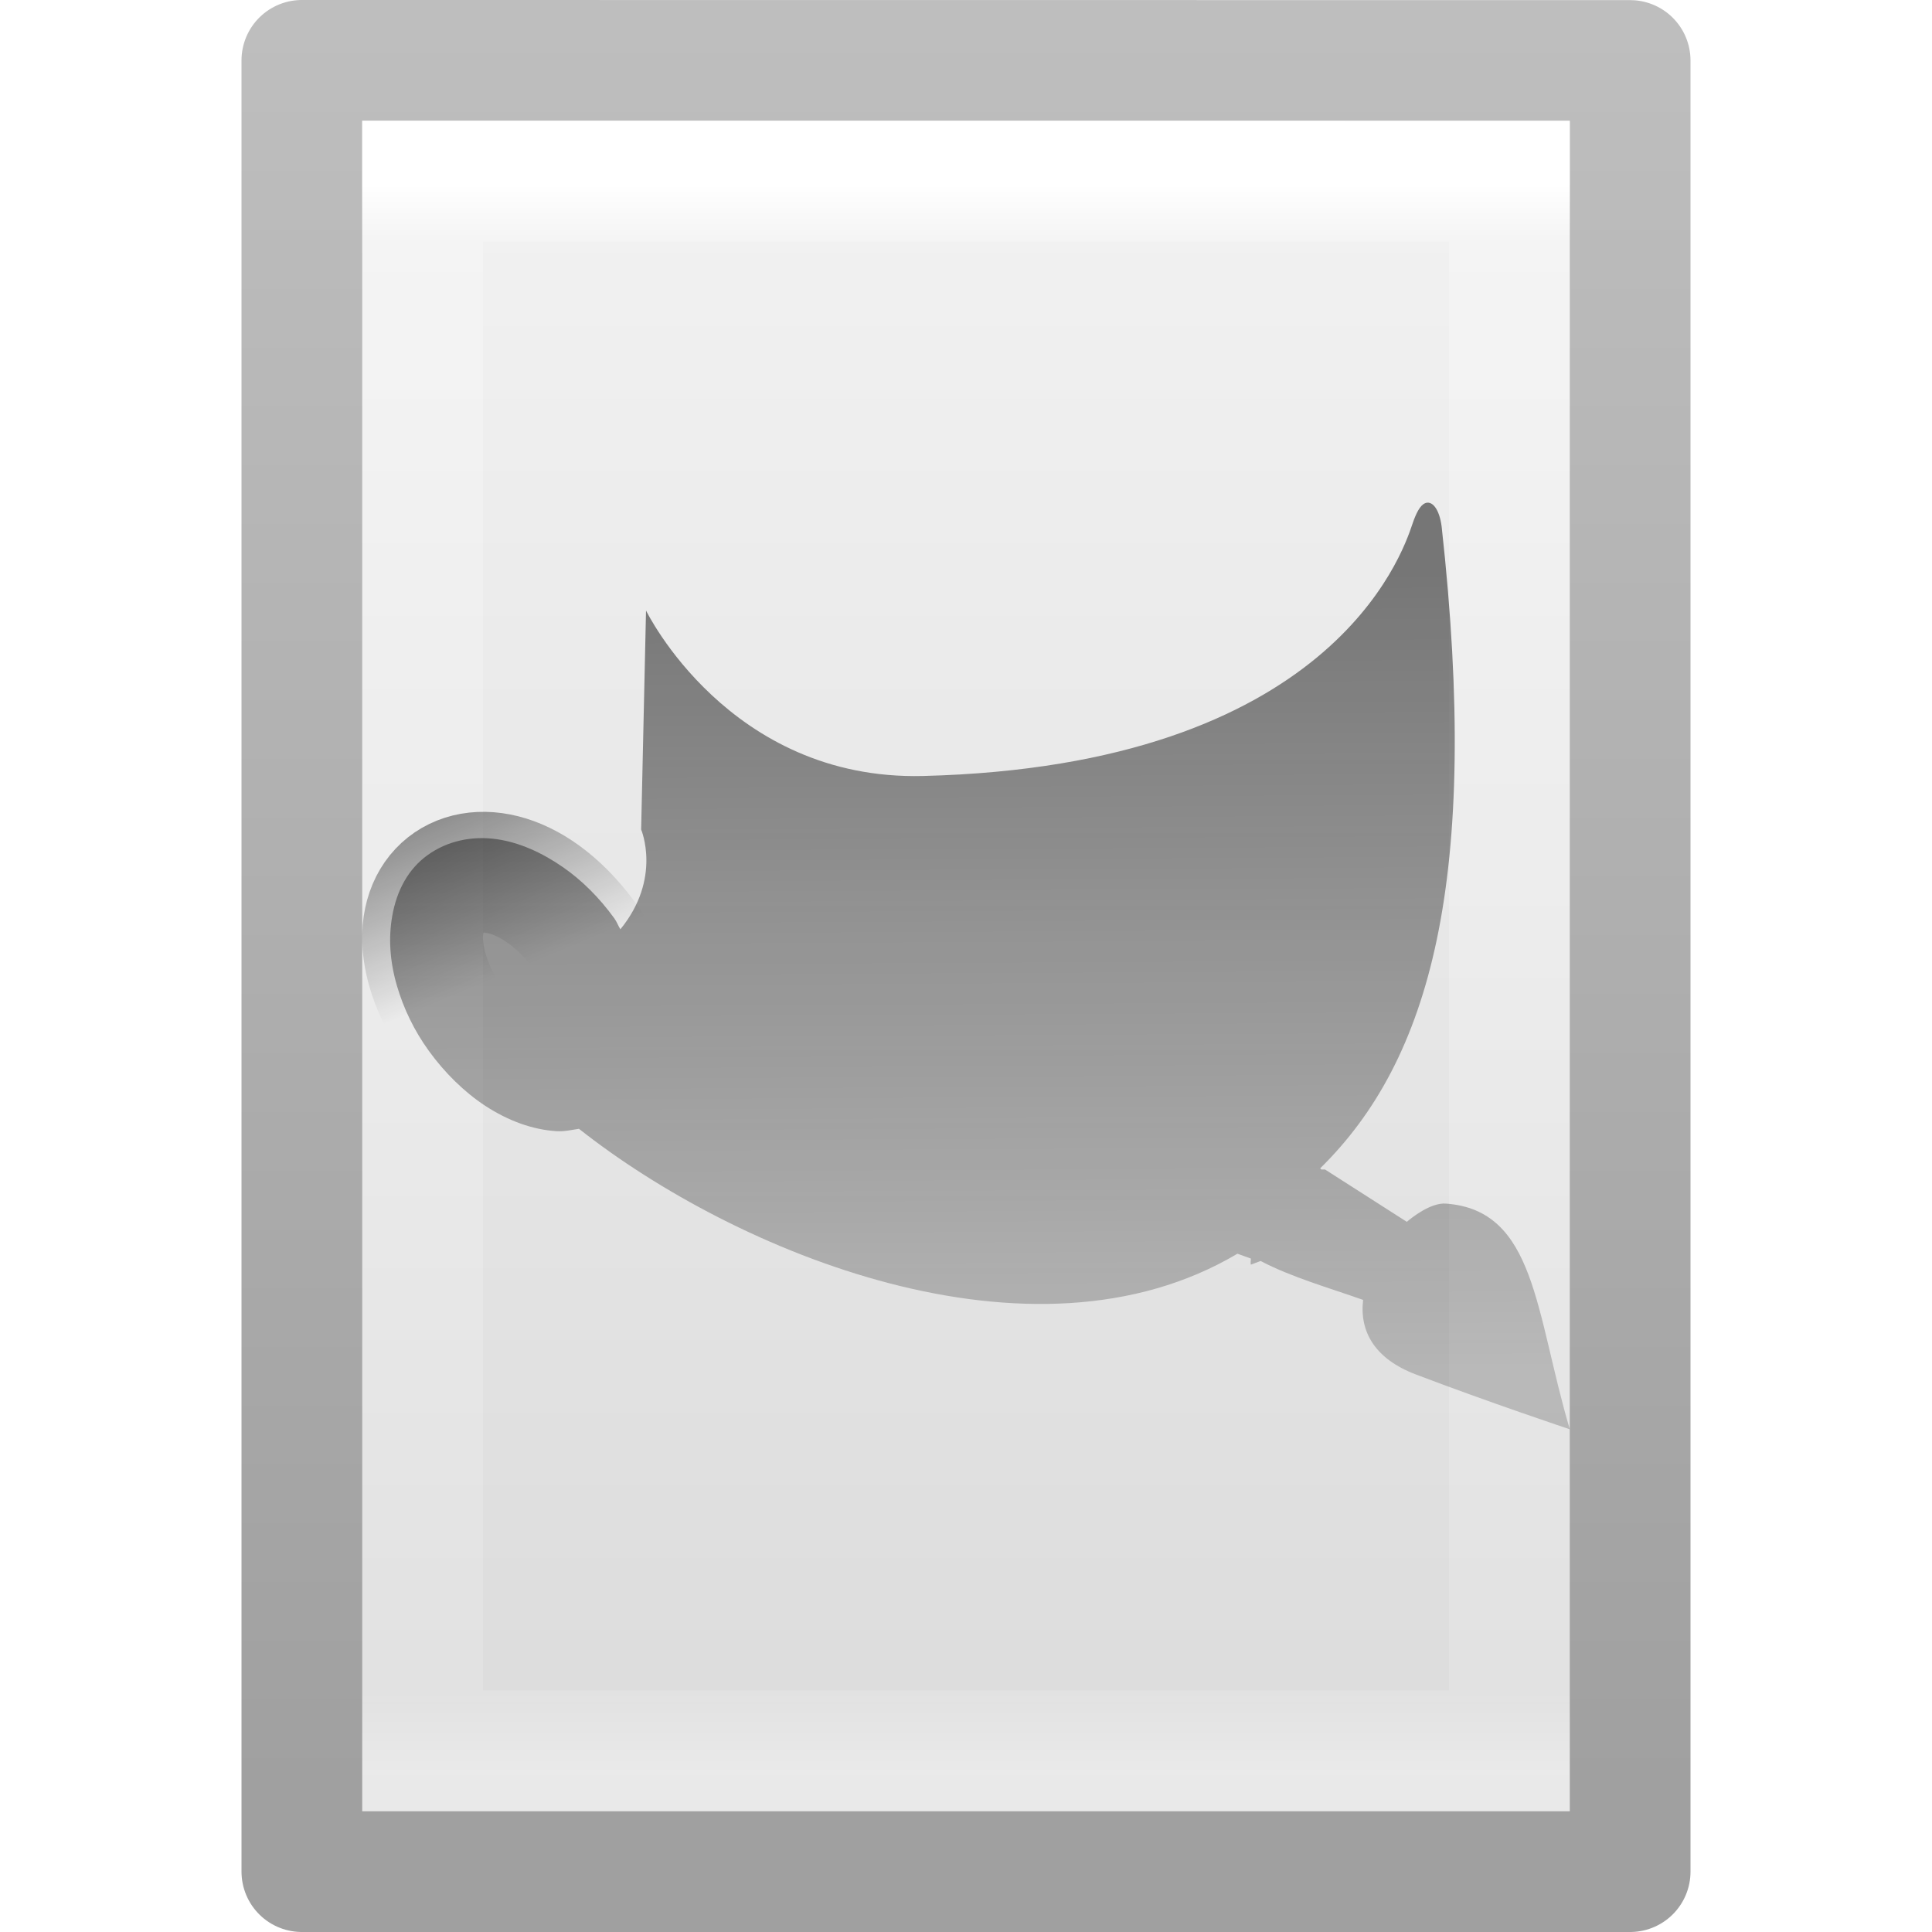
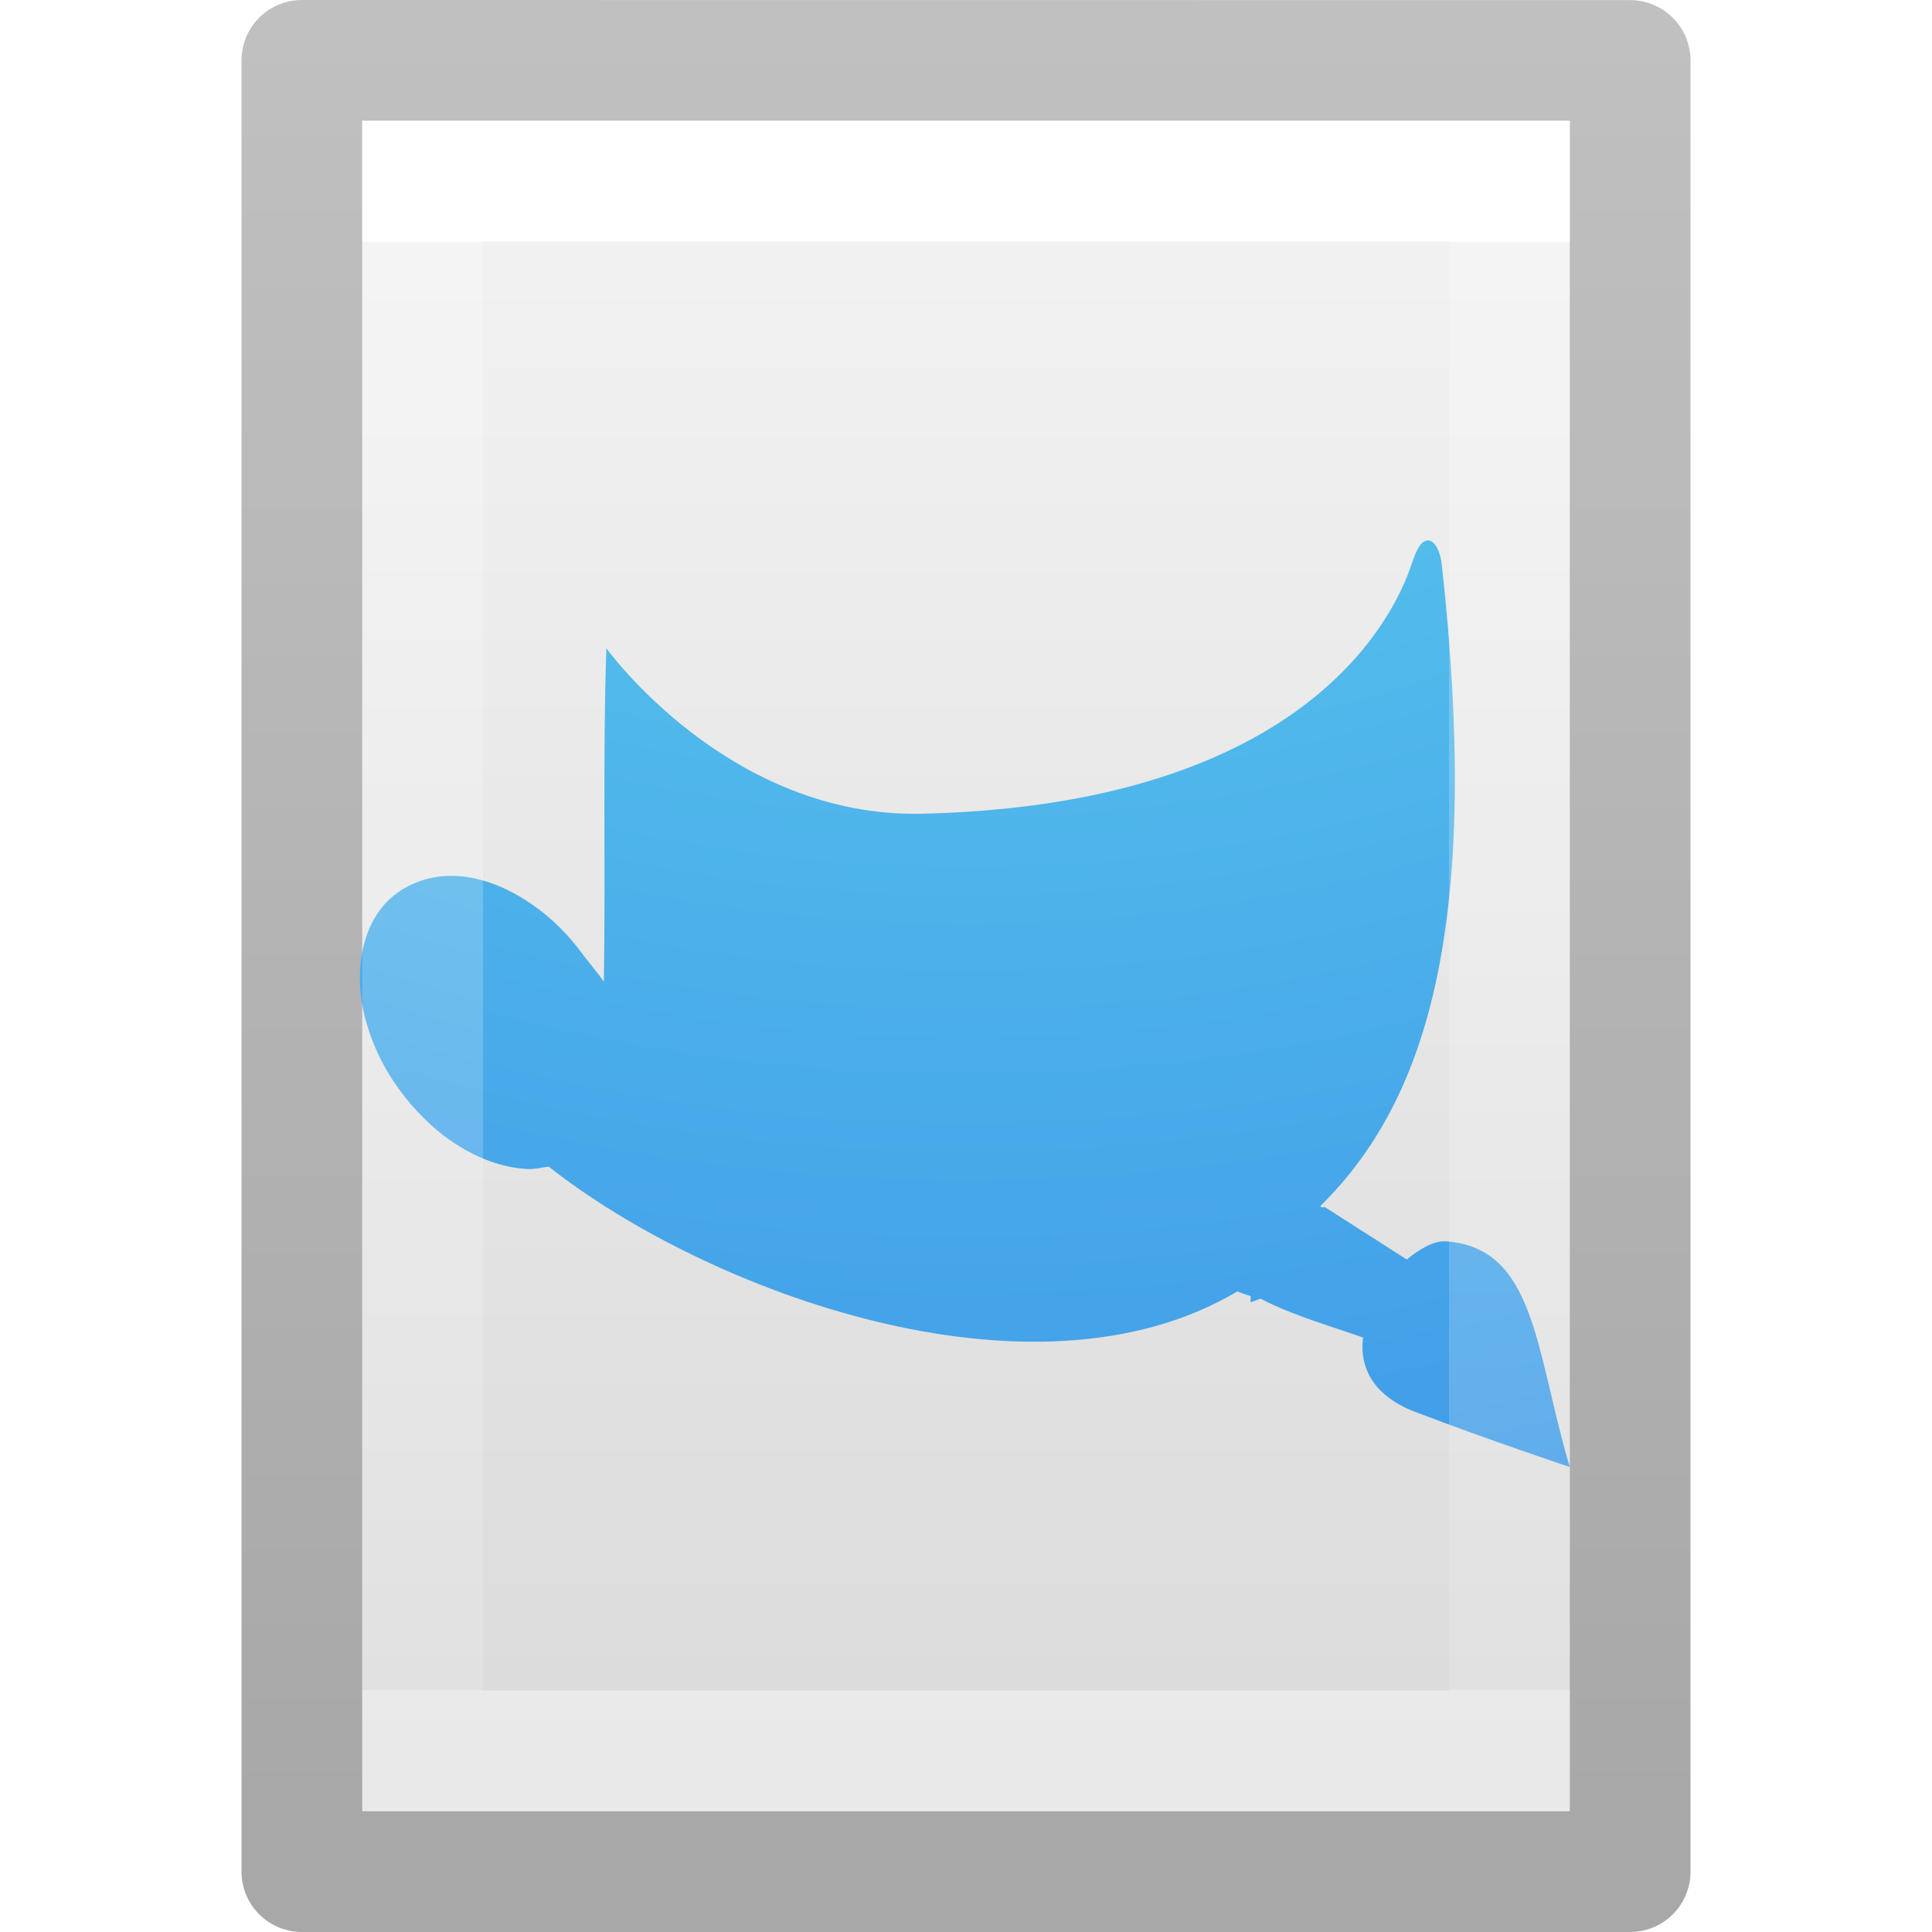
- <svg xmlns="http://www.w3.org/2000/svg" xmlns:xlink="http://www.w3.org/1999/xlink" width="16px" height="16px" id="svg3810" version="1.1">
+ <svg xmlns="http://www.w3.org/2000/svg" xmlns:xlink="http://www.w3.org/1999/xlink" id="svg3810" height="16" width="16" version="1.1">
  <defs id="defs3812">
-     <linearGradient xlink:href="#linearGradient3977" id="linearGradient3988" gradientUnits="userSpaceOnUse" gradientTransform="matrix(0.2432432,0,0,0.3513513,2.162164,-0.432428)" x1="24" y1="5.564" x2="24" y2="43" />
+     <linearGradient gradientTransform="matrix(0.2432432,0,0,0.3513513,2.162164,-0.432428)" gradientUnits="userSpaceOnUse" xlink:href="#linearGradient3977" id="linearGradient3988" y2="41.077" x2="24" y1="6.923" x1="24" />
    <linearGradient id="linearGradient3977">
-       <stop offset="0" style="stop-color:#ffffff;stop-opacity:1;" id="stop3979" />
-       <stop id="stop3981" style="stop-color:#ffffff;stop-opacity:0.235;" offset="0.036" />
-       <stop offset="0.951" style="stop-color:#ffffff;stop-opacity:0.157;" id="stop3983" />
-       <stop offset="1" style="stop-color:#ffffff;stop-opacity:0.392;" id="stop3985" />
+       <stop offset="0" style="stop-color:#ffffff;stop-opacity:1" id="stop3979" />
+       <stop offset="0" style="stop-color:#ffffff;stop-opacity:0.235" id="stop3981" />
+       <stop offset="1" style="stop-color:#ffffff;stop-opacity:0.157" id="stop3983" />
+       <stop offset="1" style="stop-color:#ffffff;stop-opacity:0.392" id="stop3985" />
    </linearGradient>
    <linearGradient id="linearGradient3600">
-       <stop id="stop3602" style="stop-color:#f4f4f4;stop-opacity:1" offset="0" />
-       <stop id="stop3604" style="stop-color:#dbdbdb;stop-opacity:1" offset="1" />
+       <stop offset="0" style="stop-color:#f4f4f4;stop-opacity:1" id="stop3602" />
+       <stop offset="1" style="stop-color:#dbdbdb;stop-opacity:1" id="stop3604" />
    </linearGradient>
-     <linearGradient id="linearGradient3104">
-       <stop id="stop3106" style="stop-color:#a0a0a0;stop-opacity:1;" offset="0" />
-       <stop id="stop3108" style="stop-color:#bebebe;stop-opacity:1;" offset="1" />
+     <linearGradient gradientTransform="matrix(0.2857136,0,0,0.304197,1.142873,0.2326048)" gradientUnits="userSpaceOnUse" xlink:href="#linearGradient3600" id="linearGradient3806" y2="47.013" x2="25.132" y1="0.985" x1="25.132" />
+     <linearGradient id="linearGradient3104-9">
+       <stop offset="0" style="stop-color:#000000;stop-opacity:0.34" id="stop3106-5" />
+       <stop offset="1" style="stop-color:#000000;stop-opacity:0.247" id="stop3108-5" />
    </linearGradient>
-     <linearGradient y2="47.013" x2="25.132" y1="0.985" x1="25.132" gradientTransform="matrix(0.3142871,0,0,0.3259265,0.457108,-0.322238)" gradientUnits="userSpaceOnUse" id="linearGradient3806" xlink:href="#linearGradient3600" />
-     <linearGradient y2="2.906" x2="-51.786" y1="50.786" x1="-51.786" gradientTransform="matrix(0.2537859,0,0,0.3050187,19.12898,-0.685477)" gradientUnits="userSpaceOnUse" id="linearGradient3808" xlink:href="#linearGradient3104" />
-     <linearGradient xlink:href="#linearGradient3924" id="linearGradient3965" gradientUnits="userSpaceOnUse" x1="23.144" y1="9.027" x2="23.291" y2="37.746" />
-     <linearGradient id="linearGradient3924">
-       <stop id="stop3926" offset="0" style="stop-color:#000000;stop-opacity:1;" />
-       <stop id="stop3928" offset="1" style="stop-color:#000000;stop-opacity:0.388;" />
+     <linearGradient gradientTransform="matrix(0.2537859,0,0,0.3050187,19.12898,-0.685477)" gradientUnits="userSpaceOnUse" xlink:href="#linearGradient3104-9" id="linearGradient3019" y2="2.906" x2="-51.786" y1="50.786" x1="-51.786" />
+     <radialGradient gradientTransform="matrix(-5.0811427e-8,2.250349,-2.543261,-6.7549429e-8,33.32015,-20.14626)" gradientUnits="userSpaceOnUse" xlink:href="#linearGradient2867-449-88-871-390-598-476-591-434-148-57-177-8-3" id="radialGradient3014" fy="9.957" fx="7.276" r="12.672" cy="9.957" cx="7.806" />
+     <linearGradient id="linearGradient2867-449-88-871-390-598-476-591-434-148-57-177-8-3">
+       <stop offset="0" style="stop-color:#90dbec;stop-opacity:1" id="stop3750-1-0" />
+       <stop offset="0.262" style="stop-color:#55c1ec;stop-opacity:1" id="stop3752-3-7" />
+       <stop offset="0.705" style="stop-color:#3689e6;stop-opacity:1" id="stop3754-1-8" />
+       <stop offset="1" style="stop-color:#2b63a0;stop-opacity:1" id="stop3756-1-6" />
    </linearGradient>
-     <linearGradient xlink:href="#linearGradient3990-3" id="linearGradient3967" gradientUnits="userSpaceOnUse" x1="10.793" y1="14.423" x2="23.534" y2="28.416" />
-     <linearGradient id="linearGradient3990-3">
-       <stop style="stop-color:#000000;stop-opacity:0.373;" offset="0" id="stop3992-4" />
-       <stop style="stop-color:#000000;stop-opacity:0;" offset="1" id="stop3994-4" />
-     </linearGradient>
-     <linearGradient xlink:href="#linearGradient3927" id="linearGradient4120" gradientUnits="userSpaceOnUse" gradientTransform="matrix(0.4642935,0,0,0.4629154,0.8287391,2.231255)" x1="35.793" y1="36.383" x2="32.415" y2="22.375" />
-     <linearGradient id="linearGradient3927">
-       <stop id="stop3929" offset="0" style="stop-color:#ffffff;stop-opacity:0.469;" />
-       <stop style="stop-color:#ffffff;stop-opacity:1;" offset="0.316" id="stop3931" />
-       <stop id="stop3933" offset="1" style="stop-color:#ffffff;stop-opacity:0;" />
-     </linearGradient>
-     <linearGradient xlink:href="#linearGradient3818" id="linearGradient3963" gradientUnits="userSpaceOnUse" gradientTransform="matrix(0.7994282,0,0,0.7968603,-0.8409428,0.1711382)" x1="7.427" y1="16.047" x2="8.406" y2="18.39" />
-     <linearGradient id="linearGradient3818">
-       <stop style="stop-color:#000000;stop-opacity:1;" offset="0" id="stop3820" />
-       <stop style="stop-color:#000000;stop-opacity:0;" offset="1" id="stop3822" />
-     </linearGradient>
-     <linearGradient y2="18.39" x2="8.406" y1="16.047" x1="7.427" gradientTransform="matrix(0.7994282,0,0,0.7968603,-0.8409428,0.1711382)" gradientUnits="userSpaceOnUse" id="linearGradient3086" xlink:href="#linearGradient3818" />
-     <linearGradient xlink:href="#linearGradient3818" id="linearGradient3052" gradientUnits="userSpaceOnUse" gradientTransform="matrix(0.7994282,0,0,0.7968603,-5.120721,-8.483415)" x1="7.427" y1="16.047" x2="8.406" y2="18.39" />
-     <linearGradient xlink:href="#linearGradient3927" id="linearGradient3055" gradientUnits="userSpaceOnUse" gradientTransform="matrix(0.4642935,0,0,0.4629154,-3.451039,-6.423298)" x1="35.793" y1="36.383" x2="32.415" y2="22.375" />
-     <linearGradient xlink:href="#linearGradient3924" id="linearGradient3065" gradientUnits="userSpaceOnUse" x1="23.144" y1="9.027" x2="23.291" y2="37.746" />
-     <linearGradient xlink:href="#linearGradient3818" id="linearGradient3067" gradientUnits="userSpaceOnUse" gradientTransform="matrix(0.7994282,0,0,0.7968603,-5.120721,-8.483415)" x1="7.427" y1="16.047" x2="8.406" y2="18.39" />
  </defs>
-   <g id="layer1">
-     <path style="fill:url(#linearGradient3806);fill-opacity:1;stroke:url(#linearGradient3808);stroke-width:1;stroke-linecap:butt;stroke-linejoin:round;stroke-miterlimit:4;stroke-opacity:1;stroke-dasharray:none;stroke-dashoffset:0;display:inline" id="path4160" d="m 2.5,0.5 c 2.521,0 11,9.54e-4 11,9.54e-4 l 1.3e-5,14.999 c 0,0 -7.333,0 -11,0 0,-5 0,-10 0,-15 z" />
-     <path style="fill:none;stroke:url(#linearGradient3988);stroke-width:1;stroke-linecap:round;stroke-linejoin:miter;stroke-miterlimit:4;stroke-opacity:1;stroke-dasharray:none;stroke-dashoffset:0" d="m 12.5,14.5 -9,0 0,-13 L 12.5,1.5 z" id="rect6741-1" />
-     <g transform="matrix(0.3357148,0,0,0.3346364,0.52721,-1.869756)" id="layer1-7-5" style="color:#000000;fill:none;stroke:url(#linearGradient3967);stroke-width:2.984;stroke-linecap:butt;stroke-linejoin:miter;stroke-miterlimit:4;stroke-opacity:1;stroke-dasharray:none;stroke-dashoffset:0;marker:none;visibility:visible;display:inline;overflow:visible;enable-background:accumulate" />
-     <g id="g3060" transform="matrix(0.6964999,0,0,0.6964999,2.791992,3.8876)">
-       <g id="layer1-7" transform="matrix(0.3357148,0,0,0.3346364,0.52721,-1.869756)">
-         <path id="path4323" d="m 36.944,6.797 c -0.157,0.077 -0.296,0.328 -0.432,0.735 -0.362,1.086 -2.908,8.587 -17.331,8.948 C 12.299,16.651 9.37,10.601 9.37,10.601 l -0.173,7.781 c 0,0 0.74,1.734 -0.735,3.545 C 8.383,21.802 8.335,21.66 8.247,21.538 7.716,20.802 7.094,20.183 6.431,19.722 5.67,19.193 4.879,18.843 4.098,18.728 c -0.901,-0.132 -1.772,0.063 -2.463,0.562 -0.692,0.499 -1.095,1.265 -1.253,2.161 -0.137,0.778 -0.09,1.618 0.173,2.507 0.228,0.774 0.593,1.556 1.124,2.291 0.56,0.777 1.259,1.465 1.988,1.945 0.823,0.541 1.695,0.858 2.55,0.908 0.265,0.015 0.535,-0.05 0.778,-0.086 5.537,4.391 16.037,8.777 23.322,4.438 0.158,0.054 0.317,0.118 0.475,0.173 0.004,0.075 -0.02,0.149 0,0.216 l 0.346,-0.13 c 1.08,0.571 2.43,0.957 3.63,1.383 -0.135,1.141 0.429,2.098 1.858,2.645 2.574,0.985 5.462,1.952 5.462,1.952 -1.228,-4.168 -1.206,-7.786 -4.389,-8.019 -0.541,-0.04 -1.213,0.502 -1.383,0.648 l -2.896,-1.859 -0.13,0 -0.043,-0.043 c 3.899,-3.838 5.685,-10.253 4.302,-22.803 -0.08,-0.627 -0.343,-0.95 -0.605,-0.821 z" style="opacity:0.5;color:#000000;fill:url(#linearGradient3065);fill-opacity:1;fill-rule:nonzero;stroke:none;stroke-width:1;marker:none;visibility:visible;display:inline;overflow:visible;enable-background:accumulate" />
-       </g>
-       <path id="path3048" d="M 3.061,5.711 C 1.838,3.848 0.009,5.08 1.699,7.006" style="opacity:0.4;fill:none;stroke:url(#linearGradient3067);stroke-width:1.436px;stroke-linecap:butt;stroke-linejoin:miter;stroke-opacity:1" />
-     </g>
-   </g>
+   <path d="m 3,1 c 2.292,0 10,8.904e-4 10,8.904e-4 L 13,15 C 13,15 6.333,15 3,15 3,10.333 3,5.667 3,1 Z" id="path4160" style="display:inline;fill:url(#linearGradient3806);fill-opacity:1;stroke:none" />
+   <path d="m 2.5,0.5 c 2.521,0 11,9.54e-4 11,9.54e-4 l 1.3e-5,14.999 c 0,0 -7.333,0 -11,0 0,-5 0,-10 0,-15 z" id="path4160-8" style="display:inline;fill:none;stroke:url(#linearGradient3019);stroke-width:1;stroke-linecap:butt;stroke-linejoin:round;stroke-miterlimit:4;stroke-dasharray:none;stroke-dashoffset:0;stroke-opacity:1" />
+   <path style="color:#000000;clip-rule:nonzero;display:inline;overflow:visible;visibility:visible;opacity:1;isolation:auto;mix-blend-mode:normal;color-interpolation:sRGB;color-interpolation-filters:linearRGB;solid-color:#000000;solid-opacity:1;fill:url(#radialGradient3014);fill-opacity:1;fill-rule:nonzero;stroke:none;stroke-width:1;stroke-linecap:butt;stroke-linejoin:miter;stroke-miterlimit:4;stroke-dasharray:none;stroke-dashoffset:0;stroke-opacity:1;marker:none;color-rendering:auto;image-rendering:auto;shape-rendering:auto;text-rendering:auto;enable-background:accumulate" id="path4323" d="m 11.798,4.482 c -0.037,0.018 -0.069,0.076 -0.101,0.171 C 11.612,4.906 11.017,6.655 7.644,6.739 6.035,6.779 5.022,5.369 5.022,5.369 4.991,6.243 5.016,7.148 5.001,8.13 4.983,8.1 4.858,7.946 4.837,7.918 4.713,7.746 4.568,7.602 4.413,7.495 4.235,7.371 4.05,7.29 3.867,7.263 3.657,7.232 3.453,7.277 3.291,7.394 3.129,7.51 3.035,7.689 2.998,7.898 c -0.032,0.181 -0.021,0.377 0.04,0.584 0.053,0.18 0.139,0.363 0.263,0.534 0.131,0.181 0.294,0.342 0.465,0.453 0.192,0.126 0.396,0.2 0.596,0.212 0.062,0.004 0.125,-0.012 0.182,-0.02 1.295,1.023 4,2.046 5.703,1.034 0.037,0.013 0.074,0.028 0.111,0.04 9.12e-4,0.017 -0.005,0.035 0,0.05 l 0.081,-0.03 c 0.252,0.133 0.568,0.223 0.849,0.322 -0.032,0.266 0.1,0.489 0.435,0.617 0.602,0.23 1.277,0.455 1.277,0.455 -0.287,-0.971 -0.282,-1.815 -1.026,-1.869 -0.126,-0.009 -0.284,0.117 -0.323,0.151 l -0.677,-0.433 -0.03,0 -0.01,-0.01 c 0.912,-0.895 1.329,-2.39 1.006,-5.315 -0.019,-0.146 -0.08,-0.221 -0.141,-0.191 z" />
+   <path d="m 12.5,14.5 -9,0 0,-13 L 12.5,1.5 Z" id="rect6741-1" style="fill:none;stroke:url(#linearGradient3988);stroke-width:1;stroke-linecap:round;stroke-linejoin:miter;stroke-miterlimit:4;stroke-dasharray:none;stroke-dashoffset:0;stroke-opacity:1" />
</svg>
